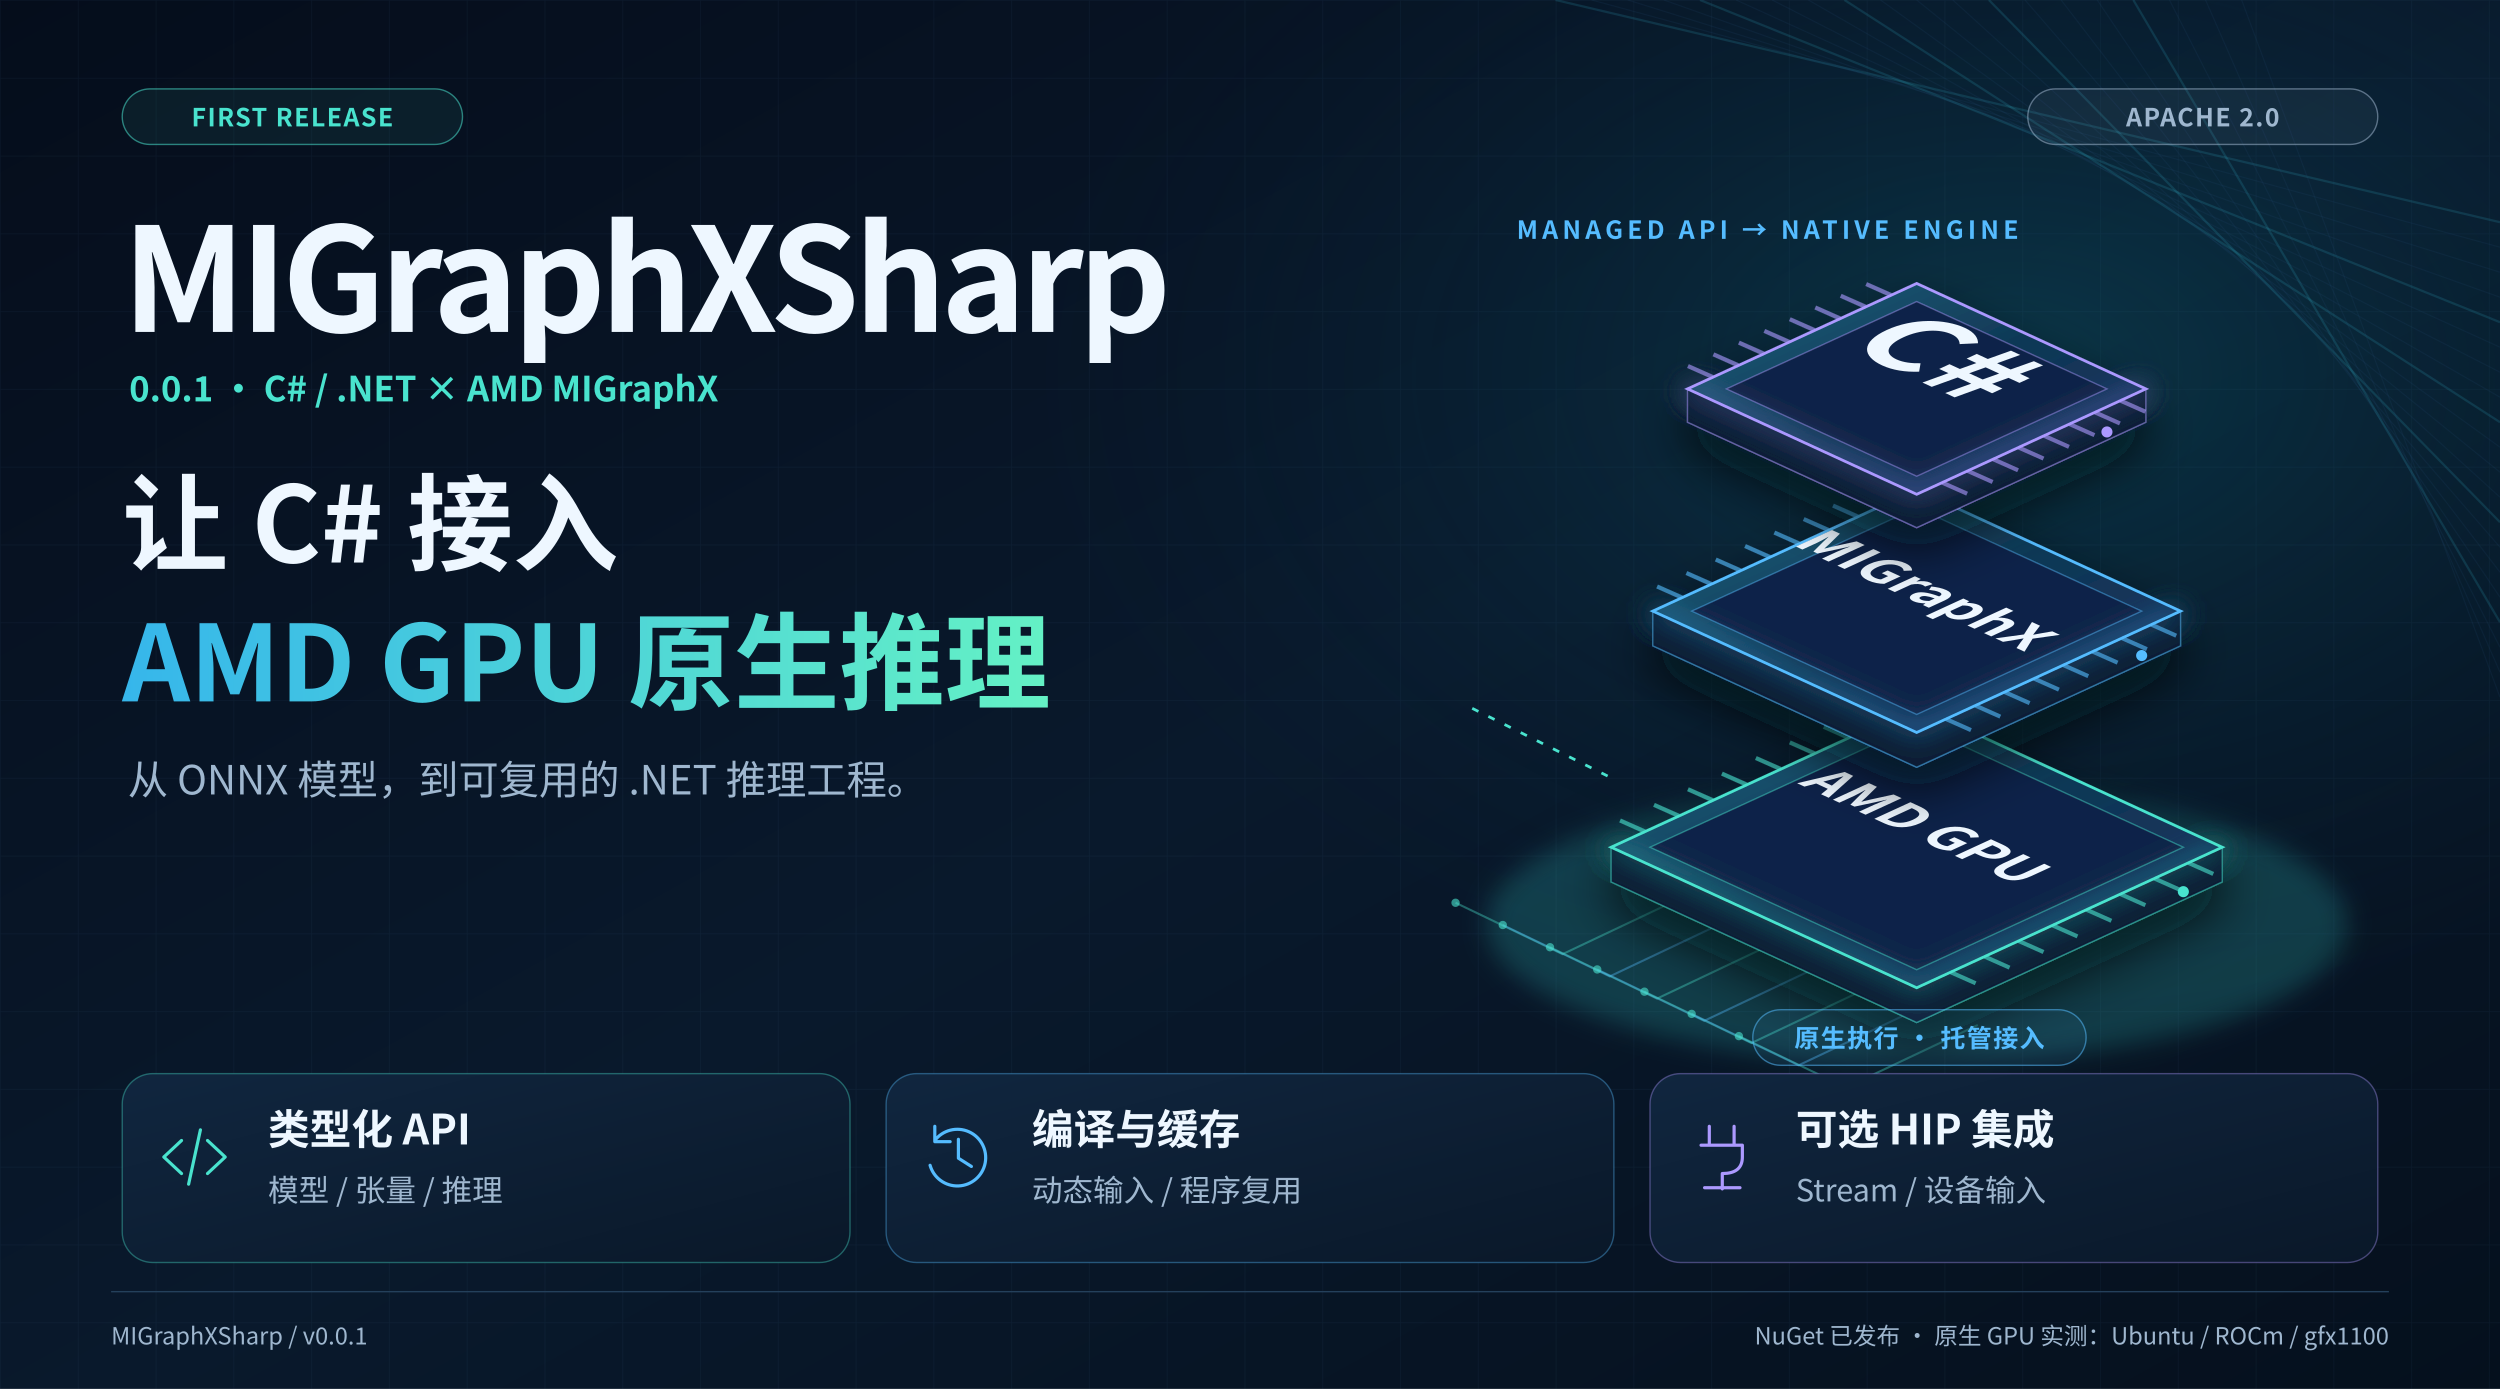
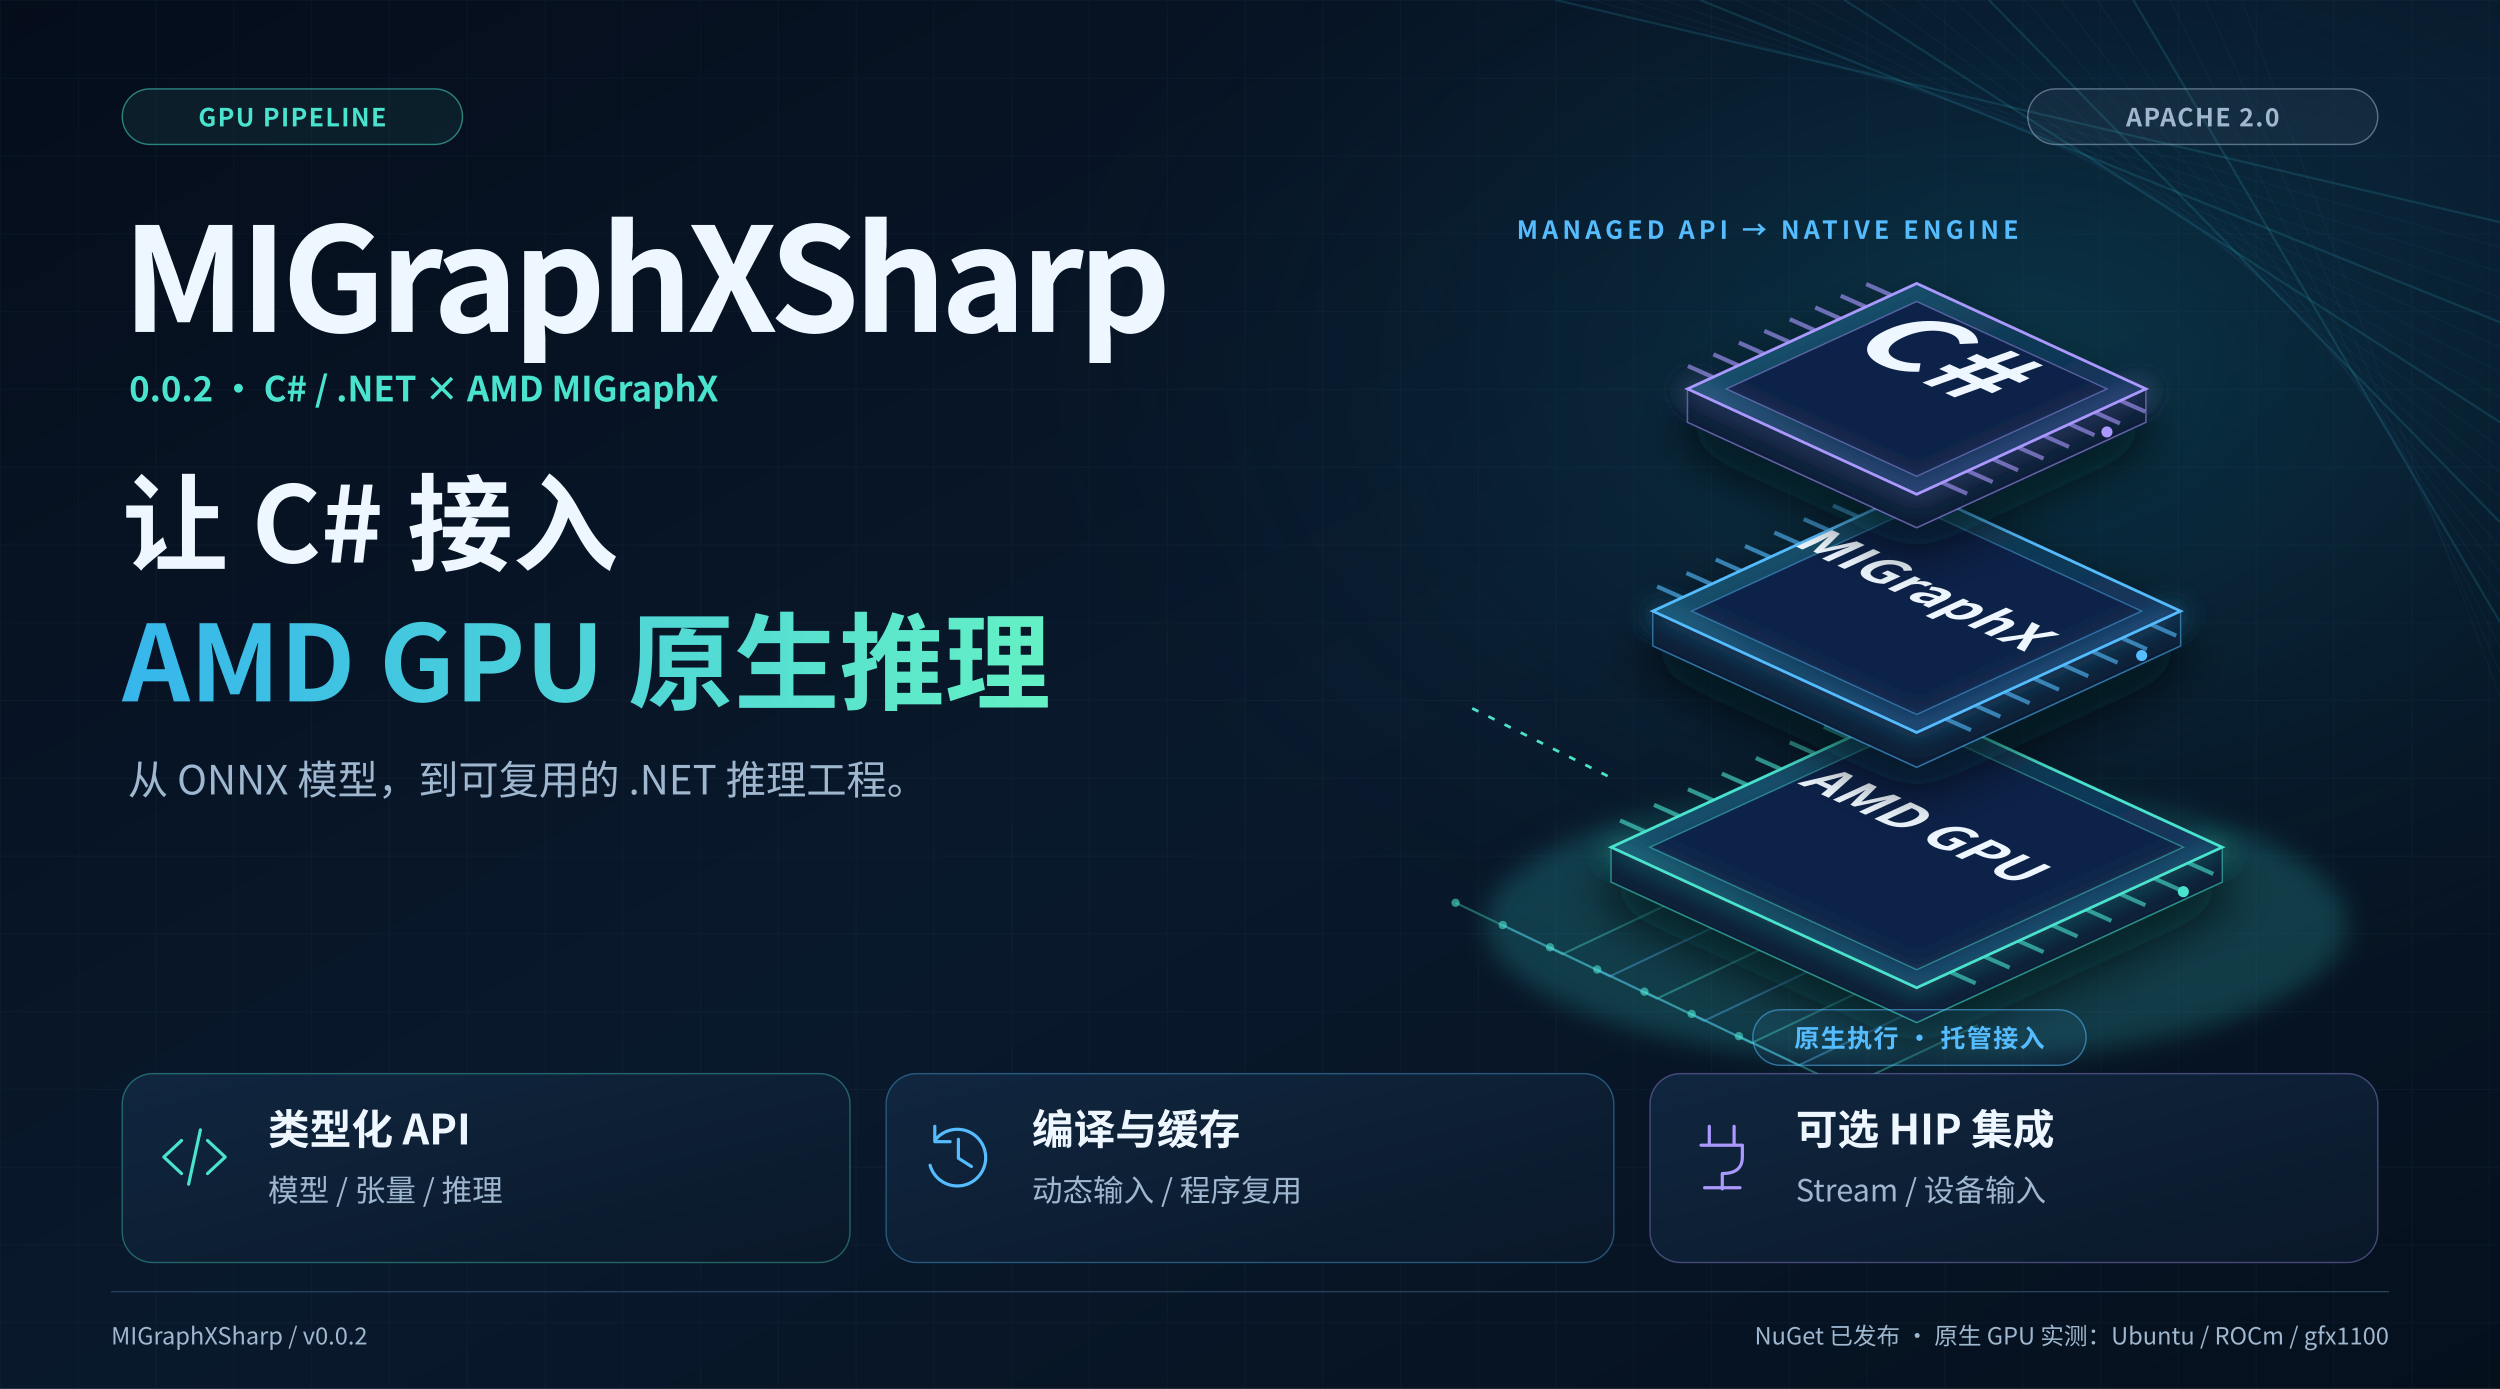
<svg xmlns="http://www.w3.org/2000/svg" width="1800" height="1000" viewBox="0 0 1800 1000" role="img" aria-labelledby="title desc">
  <defs>
    <linearGradient id="background" x1="0" y1="0" x2="1" y2="1">
      <stop stop-color="#050d1b" />
      <stop offset=".52" stop-color="#09192c" />
      <stop offset="1" stop-color="#05101d" />
    </linearGradient>
    <linearGradient id="card" x1="0" y1="0" x2="1" y2="1">
      <stop stop-color="#10263f" />
      <stop offset="1" stop-color="#0a1829" />
    </linearGradient>
    <linearGradient id="teal" x1="0" y1="0" x2="1" y2="0">
      <stop stop-color="#36b6eb" />
      <stop offset="1" stop-color="#64f1c5" />
    </linearGradient>
    <linearGradient id="purple" x1="0" y1="0" x2="1" y2="0">
      <stop stop-color="#7777ed" />
      <stop offset="1" stop-color="#c2a7ff" />
    </linearGradient>
    <linearGradient id="warm" x1="0" y1="0" x2="1" y2="0">
      <stop stop-color="#fe987a" />
      <stop offset="1" stop-color="#ffda96" />
    </linearGradient>
    <linearGradient id="chip" x1="0" y1="0" x2="1" y2="1">
      <stop stop-color="#1d657f" />
      <stop offset=".5" stop-color="#103856" />
      <stop offset="1" stop-color="#172f60" />
    </linearGradient>
    <radialGradient id="halo">
      <stop stop-color="#0d8694" stop-opacity=".27" />
      <stop offset="1" stop-color="#062c42" stop-opacity="0" />
    </radialGradient>
    <pattern id="grid" width="56" height="56" patternUnits="userSpaceOnUse">
      <path d="M56 0H0V56" fill="none" stroke="#77b9ef" stroke-opacity=".055" />
    </pattern>
    <filter id="glow" x="-100%" y="-100%" width="300%" height="300%">
      <feGaussianBlur stdDeviation="9" />
    </filter>
    <filter id="shadow" x="-30%" y="-50%" width="160%" height="220%">
      <feDropShadow dx="0" dy="18" stdDeviation="18" flood-color="#000817" flood-opacity=".7" />
    </filter>
    <marker id="arrow" markerWidth="12" markerHeight="12" refX="8" refY="5" orient="auto">
      <path d="M0 0L9 5L0 10" fill="none" stroke="#49e3ce" stroke-width="1.8" stroke-linecap="round" stroke-linejoin="round" />
    </marker>
    <marker id="purple-arrow" markerWidth="10" markerHeight="10" refX="8" refY="5" orient="auto">
      <path d="M0 0L9 5L0 10" fill="none" stroke="#ac99ff" stroke-width="1.8" stroke-linecap="round" stroke-linejoin="round" />
    </marker>
  </defs>
  <g font-family="Microsoft YaHei, Noto Sans CJK SC, Arial, sans-serif">
    <rect width="1800" height="1000" fill="url(#background)" />
    <rect width="1800" height="1000" fill="url(#grid)" />
    <ellipse cx="1450" cy="270" rx="720" ry="470" fill="url(#halo)" />
    <path d="M1120 0L1800 160" fill="none" stroke="#37c9e3" stroke-width="1.6" opacity=".15" />
    <path d="M1146 0L1800 178" fill="none" stroke="#234c77" stroke-width="0.8" opacity=".15" />
    <path d="M1172 0L1800 196" fill="none" stroke="#234c77" stroke-width="0.8" opacity=".15" />
    <path d="M1198 0L1800 214" fill="none" stroke="#234c77" stroke-width="0.8" opacity=".15" />
    <path d="M1224 0L1800 232" fill="none" stroke="#37c9e3" stroke-width="1.6" opacity=".15" />
    <path d="M1250 0L1800 250" fill="none" stroke="#234c77" stroke-width="0.8" opacity=".15" />
    <path d="M1276 0L1800 268" fill="none" stroke="#234c77" stroke-width="0.8" opacity=".15" />
    <path d="M1302 0L1800 286" fill="none" stroke="#234c77" stroke-width="0.8" opacity=".15" />
    <path d="M1328 0L1800 304" fill="none" stroke="#37c9e3" stroke-width="1.6" opacity=".15" />
    <path d="M1354 0L1800 322" fill="none" stroke="#234c77" stroke-width="0.8" opacity=".15" />
    <path d="M1380 0L1800 340" fill="none" stroke="#234c77" stroke-width="0.8" opacity=".15" />
    <path d="M1406 0L1800 358" fill="none" stroke="#234c77" stroke-width="0.8" opacity=".15" />
    <path d="M1432 0L1800 376" fill="none" stroke="#37c9e3" stroke-width="1.6" opacity=".15" />
    <path d="M1458 0L1800 394" fill="none" stroke="#234c77" stroke-width="0.8" opacity=".15" />
    <path d="M1484 0L1800 412" fill="none" stroke="#234c77" stroke-width="0.8" opacity=".15" />
    <path d="M1510 0L1800 430" fill="none" stroke="#234c77" stroke-width="0.8" opacity=".15" />
    <path d="M1536 0L1800 448" fill="none" stroke="#37c9e3" stroke-width="1.6" opacity=".15" />
    <path d="M1562 0L1800 466" fill="none" stroke="#234c77" stroke-width="0.8" opacity=".15" />
    <path d="M1588 0L1800 484" fill="none" stroke="#234c77" stroke-width="0.8" opacity=".15" />
    <path d="M1614 0L1800 502" fill="none" stroke="#234c77" stroke-width="0.8" opacity=".15" />
    <rect x="88" y="64" width="245" height="40" rx="20" fill="#49e3ce12" stroke="#49e3ce88" />
-     <text x="210.5" y="91" font-size="18" fill="#49e3ce" font-weight="650" text-anchor="middle" letter-spacing="1">FIRST RELEASE</text>
+     <text x="210.5" y="91" font-size="18" fill="#49e3ce" font-weight="650" text-anchor="middle" letter-spacing="1">GPU PIPELINE</text>
    <rect x="1460" y="64" width="252" height="40" rx="20" fill="#9fb7cf12" stroke="#9fb7cf88" />
    <text x="1586" y="91" font-size="18" fill="#9fb7cf" font-weight="650" text-anchor="middle" letter-spacing="1">APACHE 2.0</text>
    <text x="88" y="239" font-size="104" fill="#eef7ff" font-weight="780" letter-spacing="-4">MIGraphXSharp</text>
-     <text x="93" y="289" font-size="25" fill="#49e3ce" font-weight="600">0.0.1  ·  C# / .NET × AMD MIGraphX</text>
+     <text x="93" y="289" font-size="25" fill="#49e3ce" font-weight="600">0.0.2  ·  C# / .NET × AMD MIGraphX</text>
    <text x="88" y="405" font-size="76" fill="#eef7ff" font-weight="750">让 C# 接入</text>
    <text x="88" y="505" font-size="76" fill="url(#teal)" font-weight="750">AMD GPU 原生推理</text>
    <text x="92" y="572" font-size="29" fill="#9fb7cf" font-weight="400">从 ONNX 模型，到可复用的 .NET 推理工程。</text>
    <text x="1092" y="172" font-size="18" fill="#55bcff" font-weight="650" letter-spacing="3">MANAGED API  →  NATIVE ENGINE</text>
    <ellipse cx="1380" cy="665" rx="310" ry="100" fill="#36d8d3" opacity=".2" filter="url(#glow)" />
    <path d="M1048 650L1125 687L1220 642" fill="none" stroke="#49e3ce" stroke-width="1.5" opacity=".38" />
    <circle cx="1048" cy="650" r="3" fill="#49e3ce" opacity=".6" />
    <path d="M1082 666L1159 703L1254 658" fill="none" stroke="#55bcff" stroke-width="1.5" opacity=".38" />
    <circle cx="1082" cy="666" r="3" fill="#49e3ce" opacity=".6" />
    <path d="M1116 682L1193 719L1288 674" fill="none" stroke="#49e3ce" stroke-width="1.5" opacity=".38" />
    <circle cx="1116" cy="682" r="3" fill="#49e3ce" opacity=".6" />
    <path d="M1150 698L1227 735L1322 690" fill="none" stroke="#55bcff" stroke-width="1.5" opacity=".38" />
    <circle cx="1150" cy="698" r="3" fill="#49e3ce" opacity=".6" />
    <path d="M1184 714L1261 751L1356 706" fill="none" stroke="#49e3ce" stroke-width="1.5" opacity=".38" />
    <circle cx="1184" cy="714" r="3" fill="#49e3ce" opacity=".6" />
    <path d="M1218 730L1295 767L1390 722" fill="none" stroke="#55bcff" stroke-width="1.5" opacity=".38" />
    <circle cx="1218" cy="730" r="3" fill="#49e3ce" opacity=".6" />
    <path d="M1252 746L1329 783L1424 738" fill="none" stroke="#49e3ce" stroke-width="1.5" opacity=".38" />
    <circle cx="1252" cy="746" r="3" fill="#49e3ce" opacity=".6" />
    <g transform="translate(1380 610)" filter="url(#shadow)">
      <path d="M-220 0L0 101.2L220 0V25L0 126.2L-220 25Z" fill="#091e35" stroke="#49e3ce" stroke-opacity=".5" />
      <path d="M-220 0L0 -101.2L220 0L0 101.2Z" fill="url(#chip)" stroke="#49e3ce" stroke-width="2" />
      <path d="M-192 0L0 -88.2L192 0L0 88.2Z" fill="#102448" stroke="#49e3ce" stroke-opacity=".45" />
      <path d="M-220 0L0 101.2L220 0" fill="none" stroke="#49e3ce" stroke-width="5" opacity=".6" filter="url(#glow)" />
      <path d="M-195.556 -11.244L-213.556 -19.244" fill="none" stroke="#49e3ce" stroke-width="3" opacity=".6" />
      <path d="M195.556 11.244L213.556 19.244" fill="none" stroke="#49e3ce" stroke-width="3" opacity=".6" />
      <path d="M-171.111 -22.489L-189.111 -30.489" fill="none" stroke="#49e3ce" stroke-width="3" opacity=".6" />
      <path d="M171.111 22.489L189.111 30.489" fill="none" stroke="#49e3ce" stroke-width="3" opacity=".6" />
      <path d="M-146.667 -33.733L-164.667 -41.733" fill="none" stroke="#49e3ce" stroke-width="3" opacity=".6" />
      <path d="M146.667 33.733L164.667 41.733" fill="none" stroke="#49e3ce" stroke-width="3" opacity=".6" />
      <path d="M-122.222 -44.978L-140.222 -52.978" fill="none" stroke="#49e3ce" stroke-width="3" opacity=".6" />
      <path d="M122.222 44.978L140.222 52.978" fill="none" stroke="#49e3ce" stroke-width="3" opacity=".6" />
      <path d="M-97.778 -56.222L-115.778 -64.222" fill="none" stroke="#49e3ce" stroke-width="3" opacity=".6" />
      <path d="M97.778 56.222L115.778 64.222" fill="none" stroke="#49e3ce" stroke-width="3" opacity=".6" />
      <path d="M-73.333 -67.467L-91.333 -75.467" fill="none" stroke="#49e3ce" stroke-width="3" opacity=".6" />
      <path d="M73.333 67.467L91.333 75.467" fill="none" stroke="#49e3ce" stroke-width="3" opacity=".6" />
      <path d="M-48.889 -78.711L-66.889 -86.711" fill="none" stroke="#49e3ce" stroke-width="3" opacity=".6" />
      <path d="M48.889 78.711L66.889 86.711" fill="none" stroke="#49e3ce" stroke-width="3" opacity=".6" />
      <path d="M-24.444 -89.956L-42.444 -97.956" fill="none" stroke="#49e3ce" stroke-width="3" opacity=".6" />
      <path d="M24.444 89.956L42.444 97.956" fill="none" stroke="#49e3ce" stroke-width="3" opacity=".6" />
      <text x="0" y="6" font-size="35" fill="#eef7ff" font-weight="750" text-anchor="middle" transform="matrix(1 .46 -1 .46 0 -12)">AMD GPU</text>
      <circle cx="192" cy="32" r="4" fill="#49e3ce" />
    </g>
    <g transform="translate(1380 440)" filter="url(#shadow)">
      <path d="M-190 0L0 87.4L190 0V25L0 112.4L-190 25Z" fill="#091e35" stroke="#55bcff" stroke-opacity=".5" />
      <path d="M-190 0L0 -87.4L190 0L0 87.4Z" fill="url(#chip)" stroke="#55bcff" stroke-width="2" />
      <path d="M-162 0L0 -74.4L162 0L0 74.4Z" fill="#102448" stroke="#55bcff" stroke-opacity=".45" />
      <path d="M-190 0L0 87.4L190 0" fill="none" stroke="#55bcff" stroke-width="5" opacity=".6" filter="url(#glow)" />
      <path d="M-168.889 -9.711L-186.889 -17.711" fill="none" stroke="#55bcff" stroke-width="3" opacity=".6" />
      <path d="M168.889 9.711L186.889 17.711" fill="none" stroke="#55bcff" stroke-width="3" opacity=".6" />
      <path d="M-147.778 -19.422L-165.778 -27.422" fill="none" stroke="#55bcff" stroke-width="3" opacity=".6" />
      <path d="M147.778 19.422L165.778 27.422" fill="none" stroke="#55bcff" stroke-width="3" opacity=".6" />
      <path d="M-126.667 -29.133L-144.667 -37.133" fill="none" stroke="#55bcff" stroke-width="3" opacity=".6" />
      <path d="M126.667 29.133L144.667 37.133" fill="none" stroke="#55bcff" stroke-width="3" opacity=".6" />
      <path d="M-105.556 -38.844L-123.556 -46.844" fill="none" stroke="#55bcff" stroke-width="3" opacity=".6" />
      <path d="M105.556 38.844L123.556 46.844" fill="none" stroke="#55bcff" stroke-width="3" opacity=".6" />
      <path d="M-84.444 -48.556L-102.444 -56.556" fill="none" stroke="#55bcff" stroke-width="3" opacity=".6" />
      <path d="M84.444 48.556L102.444 56.556" fill="none" stroke="#55bcff" stroke-width="3" opacity=".6" />
      <path d="M-63.333 -58.267L-81.333 -66.267" fill="none" stroke="#55bcff" stroke-width="3" opacity=".6" />
      <path d="M63.333 58.267L81.333 66.267" fill="none" stroke="#55bcff" stroke-width="3" opacity=".6" />
      <path d="M-42.222 -67.978L-60.222 -75.978" fill="none" stroke="#55bcff" stroke-width="3" opacity=".6" />
      <path d="M42.222 67.978L60.222 75.978" fill="none" stroke="#55bcff" stroke-width="3" opacity=".6" />
      <path d="M-21.111 -77.689L-39.111 -85.689" fill="none" stroke="#55bcff" stroke-width="3" opacity=".6" />
      <path d="M21.111 77.689L39.111 85.689" fill="none" stroke="#55bcff" stroke-width="3" opacity=".6" />
      <text x="0" y="6" font-size="35" fill="#eef7ff" font-weight="750" text-anchor="middle" transform="matrix(1 .46 -1 .46 0 -12)">MIGraphX</text>
      <circle cx="162" cy="32" r="4" fill="#55bcff" />
    </g>
    <g transform="translate(1380 280)" filter="url(#shadow)">
      <path d="M-165 0L0 75.9L165 0V24L0 99.9L-165 24Z" fill="#091e35" stroke="#ac99ff" stroke-opacity=".5" />
      <path d="M-165 0L0 -75.9L165 0L0 75.9Z" fill="url(#chip)" stroke="#ac99ff" stroke-width="2" />
      <path d="M-137 0L0 -62.9L137 0L0 62.9Z" fill="#102448" stroke="#ac99ff" stroke-opacity=".45" />
      <path d="M-165 0L0 75.9L165 0" fill="none" stroke="#ac99ff" stroke-width="5" opacity=".6" filter="url(#glow)" />
      <path d="M-146.667 -8.433L-164.667 -16.433" fill="none" stroke="#ac99ff" stroke-width="3" opacity=".6" />
      <path d="M146.667 8.433L164.667 16.433" fill="none" stroke="#ac99ff" stroke-width="3" opacity=".6" />
      <path d="M-128.333 -16.867L-146.333 -24.867" fill="none" stroke="#ac99ff" stroke-width="3" opacity=".6" />
      <path d="M128.333 16.867L146.333 24.867" fill="none" stroke="#ac99ff" stroke-width="3" opacity=".6" />
      <path d="M-110 -25.3L-128 -33.3" fill="none" stroke="#ac99ff" stroke-width="3" opacity=".6" />
      <path d="M110 25.3L128 33.3" fill="none" stroke="#ac99ff" stroke-width="3" opacity=".6" />
      <path d="M-91.667 -33.733L-109.667 -41.733" fill="none" stroke="#ac99ff" stroke-width="3" opacity=".6" />
      <path d="M91.667 33.733L109.667 41.733" fill="none" stroke="#ac99ff" stroke-width="3" opacity=".6" />
      <path d="M-73.333 -42.167L-91.333 -50.167" fill="none" stroke="#ac99ff" stroke-width="3" opacity=".6" />
      <path d="M73.333 42.167L91.333 50.167" fill="none" stroke="#ac99ff" stroke-width="3" opacity=".6" />
      <path d="M-55 -50.6L-73 -58.6" fill="none" stroke="#ac99ff" stroke-width="3" opacity=".6" />
      <path d="M55 50.6L73 58.6" fill="none" stroke="#ac99ff" stroke-width="3" opacity=".6" />
      <path d="M-36.667 -59.033L-54.667 -67.033" fill="none" stroke="#ac99ff" stroke-width="3" opacity=".6" />
      <path d="M36.667 59.033L54.667 67.033" fill="none" stroke="#ac99ff" stroke-width="3" opacity=".6" />
      <path d="M-18.333 -67.467L-36.333 -75.467" fill="none" stroke="#ac99ff" stroke-width="3" opacity=".6" />
      <path d="M18.333 67.467L36.333 75.467" fill="none" stroke="#ac99ff" stroke-width="3" opacity=".6" />
      <text x="0" y="6" font-size="77" fill="#eef7ff" font-weight="750" text-anchor="middle" transform="matrix(1 .46 -1 .46 0 -12)">C#</text>
      <circle cx="137" cy="31" r="4" fill="#ac99ff" />
    </g>
    <path d="M1060 510L1160 560" fill="none" stroke="#49e3ce" stroke-width="2" stroke-dasharray="5 8" />
    <rect x="1262" y="727" width="240" height="40" rx="20" fill="#55bcff12" stroke="#55bcff88" />
    <text x="1382" y="754" font-size="18" fill="#55bcff" font-weight="650" text-anchor="middle" letter-spacing="1">原生执行 · 托管接入</text>
    <rect x="88" y="773" width="524" height="136" rx="22" fill="url(#card)" stroke="#49e3ce60" />
    <g transform="translate(112 805) scale(0.85)" fill="none" stroke="#49e3ce" stroke-width="2.7" stroke-linecap="round" stroke-linejoin="round">
      <path d="M22 19L7 33L22 47M44 19L59 33L44 47M38 10L28 56" />
    </g>
    <text x="193" y="824" font-size="30" fill="#eef7ff" font-weight="700">类型化 API</text>
    <text x="193" y="865" font-size="22" fill="#9fb7cf" font-weight="400">模型 / 张量 / 推理</text>
    <rect x="638" y="773" width="524" height="136" rx="22" fill="url(#card)" stroke="#55bcff60" />
    <g transform="translate(662 805) scale(0.85)" fill="none" stroke="#55bcff" stroke-width="2.7" stroke-linecap="round" stroke-linejoin="round">
      <path d="M13 19A24 24 0 1 1 9 40M13 7V20H26" />
      <path d="M33 18V34L44 41" />
    </g>
    <text x="743" y="824" font-size="30" fill="#eef7ff" font-weight="700">编译与缓存</text>
    <text x="743" y="865" font-size="22" fill="#9fb7cf" font-weight="400">动态输入 / 程序复用</text>
    <rect x="1188" y="773" width="524" height="136" rx="22" fill="url(#card)" stroke="#ac99ff60" />
    <g transform="translate(1212 805) scale(0.85)" fill="none" stroke="#ac99ff" stroke-width="2.7" stroke-linecap="round" stroke-linejoin="round">
      <path d="M22 7V22M43 7V22M15 23H50V33Q50 47 33 47V60M18 59H48" />
    </g>
    <text x="1293" y="824" font-size="30" fill="#eef7ff" font-weight="700">可选 HIP 集成</text>
    <text x="1293" y="865" font-size="22" fill="#9fb7cf" font-weight="400">Stream / 设备输入</text>
    <path d="M80 930L1720 930" fill="none" stroke="#24405b" stroke-width="1" />
-     <text x="80" y="968" font-size="17" fill="#9fb7cf" font-weight="500">MIGraphXSharp  /  v0.0.1</text>
+     <text x="80" y="968" font-size="17" fill="#9fb7cf" font-weight="500">MIGraphXSharp  /  v0.0.2</text>
    <text x="1720" y="968" font-size="17" fill="#9fb7cf" font-weight="400" text-anchor="end">NuGet 已发布  ·  原生 GPU 实测：Ubuntu / ROCm / gfx1100</text>
  </g>
</svg>
